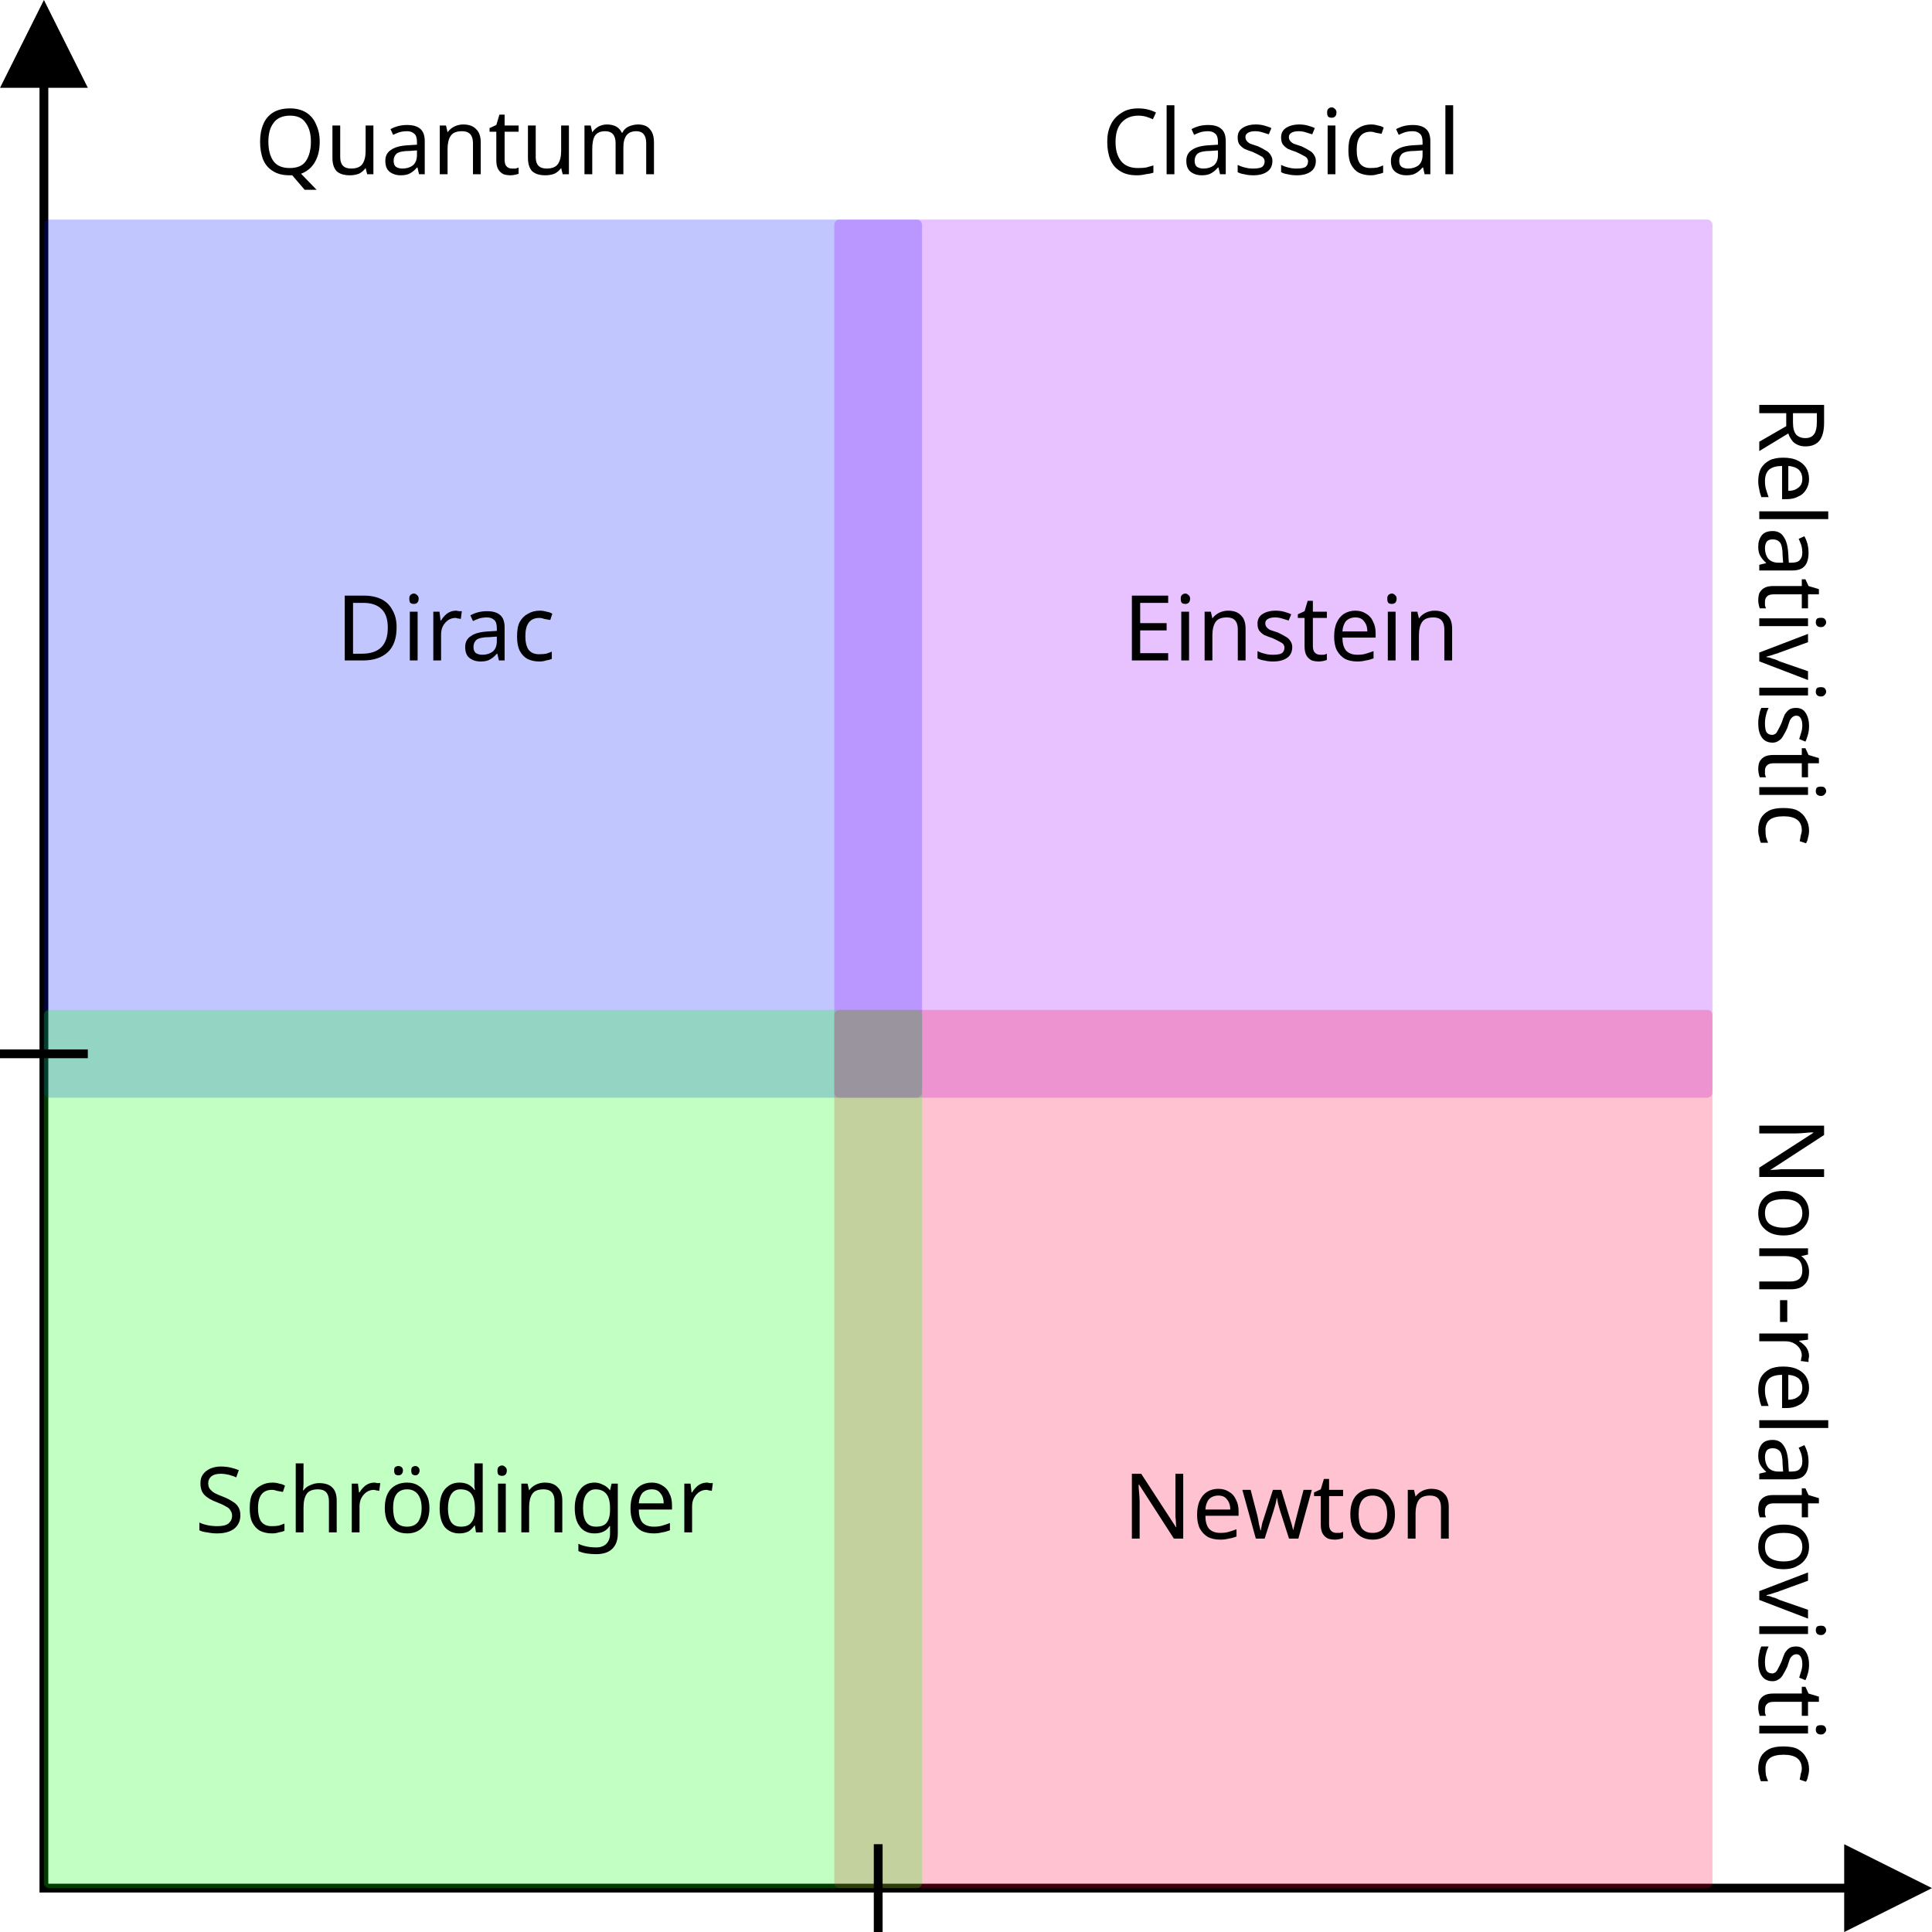
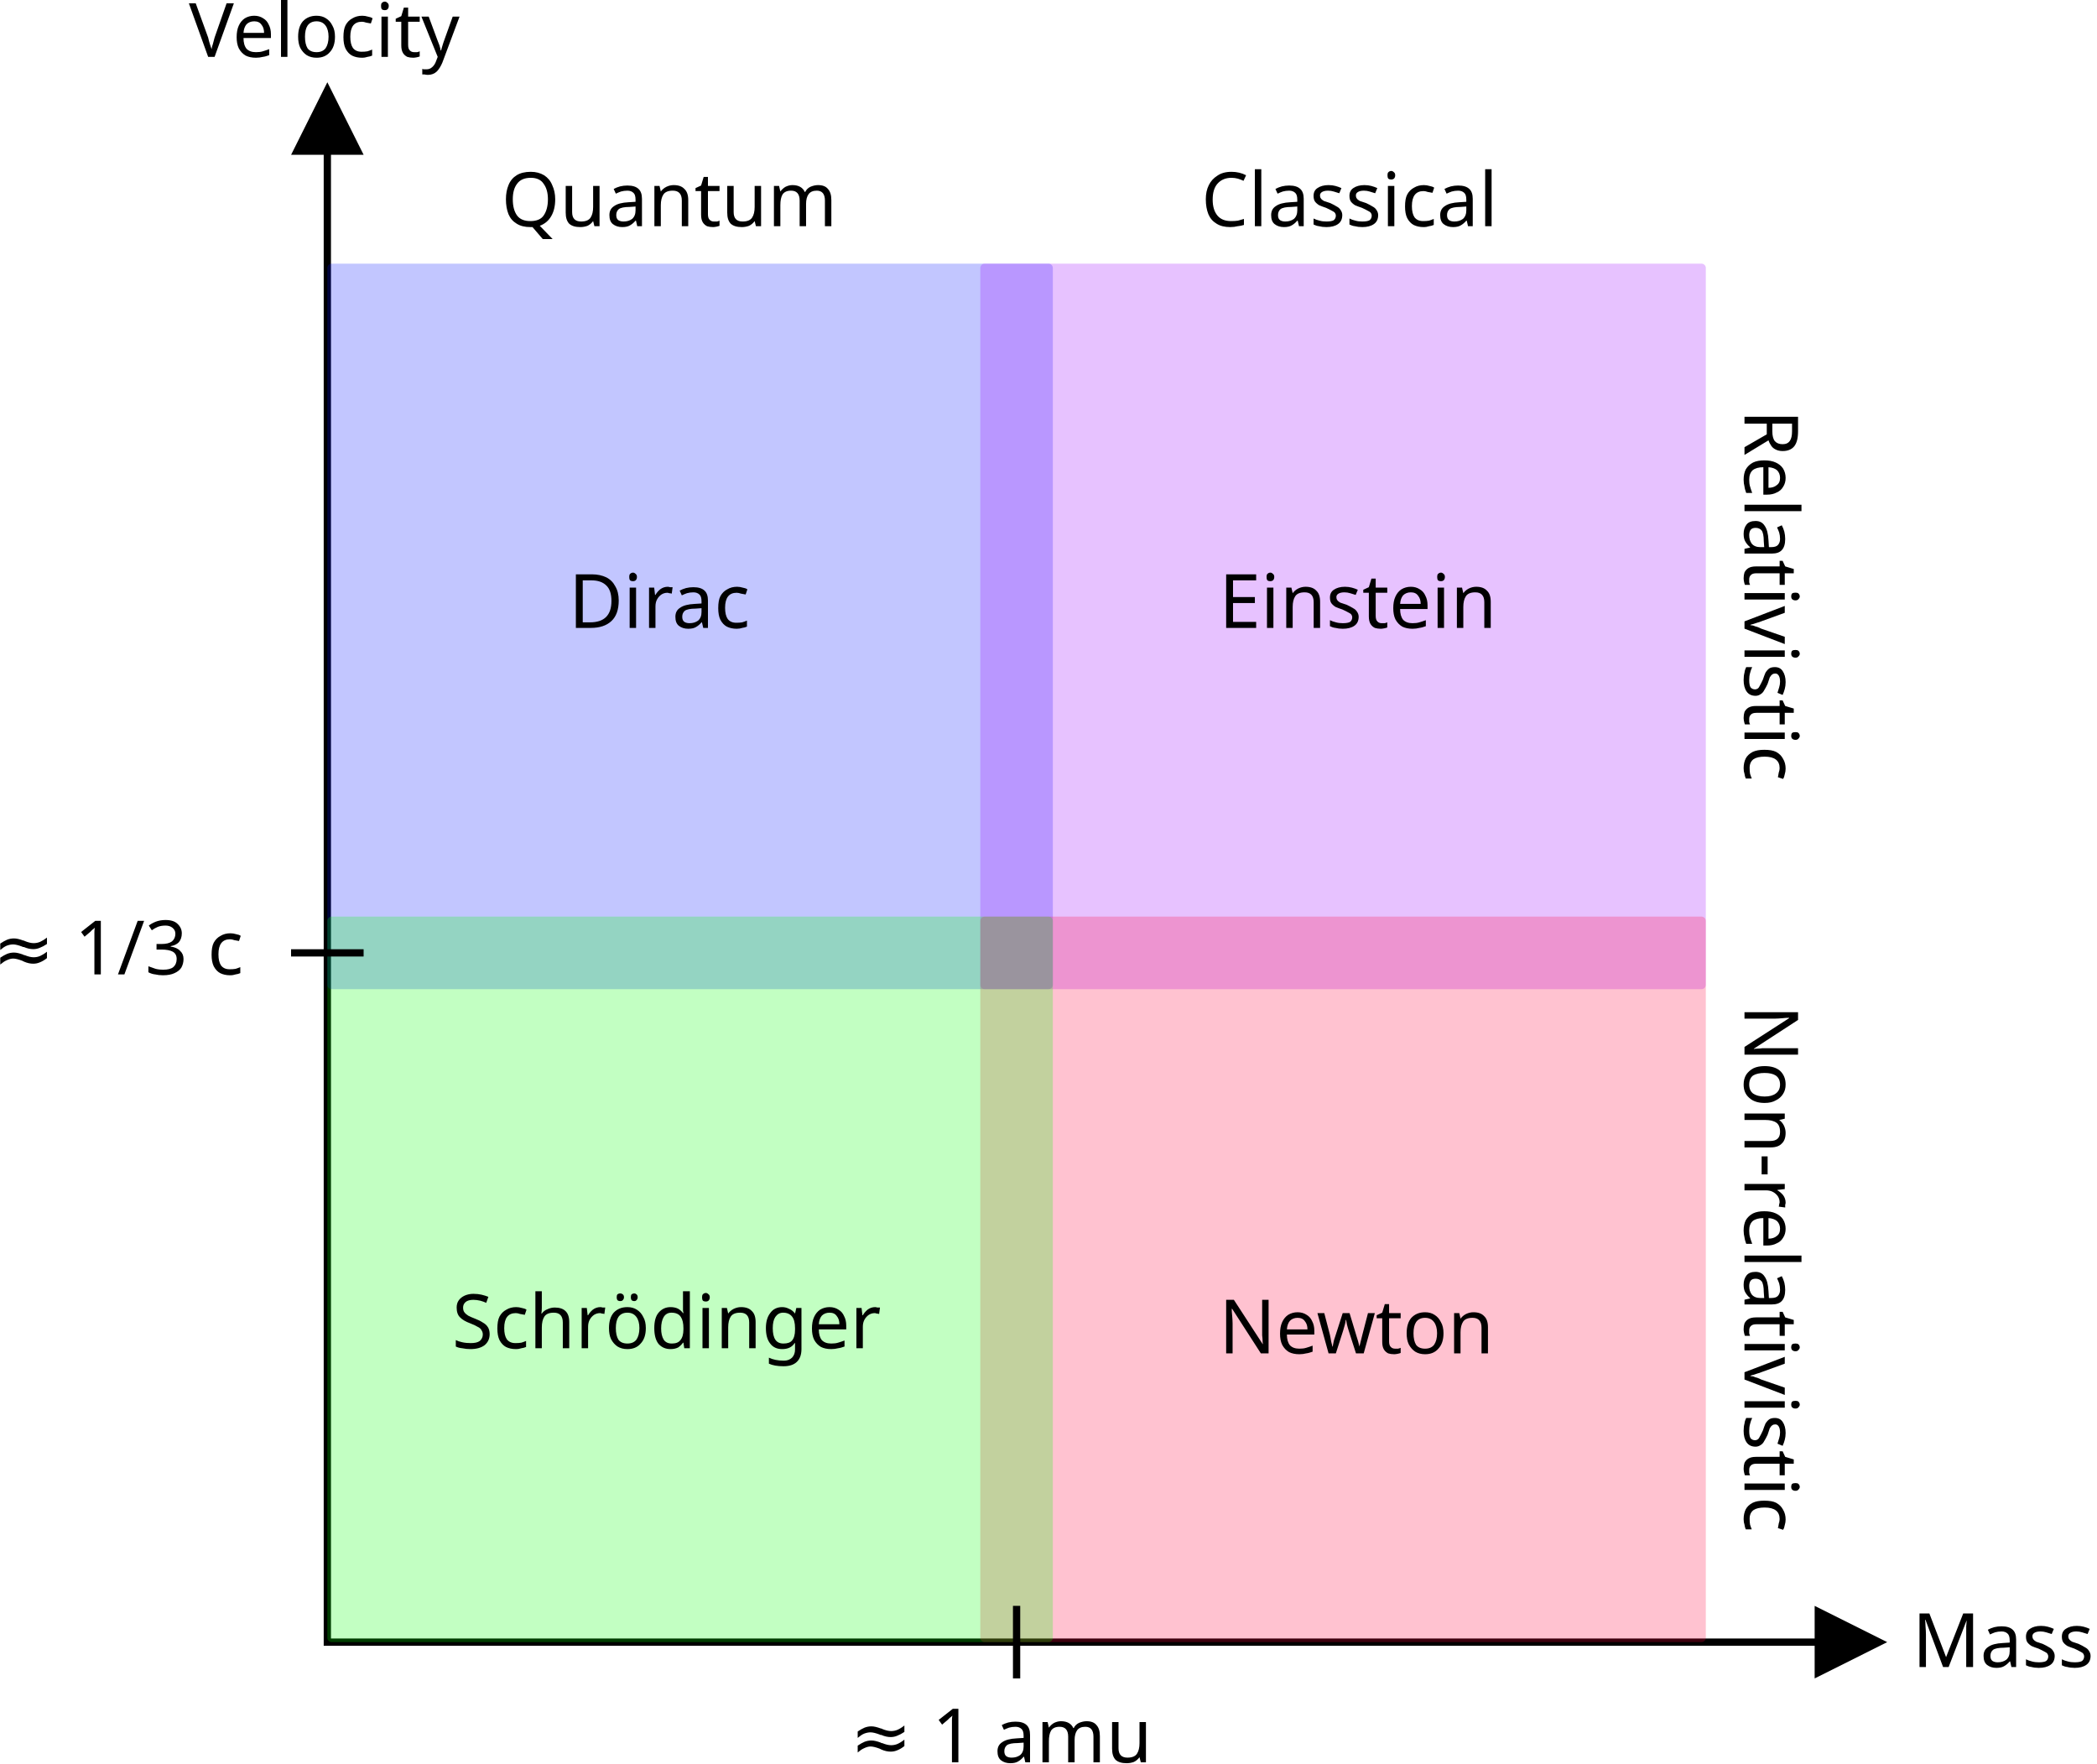
- <svg xmlns="http://www.w3.org/2000/svg" width="58.208mm" height="58.208mm" viewBox="0 0 58.208 58.208" version="1.1" id="svg8">
+ <svg xmlns="http://www.w3.org/2000/svg" width="76.474mm" height="64.307mm" viewBox="0 0 76.474 64.307" version="1.1" id="svg8">
  <defs id="defs2" />
-   <g id="layer1" transform="translate(-11.90625,-7.281249)">
+   <g id="layer1" transform="translate(-1.291606,-4.281275)">
    <path style="fill:none;stroke:#000000;stroke-width:0.265;stroke-linecap:butt;stroke-linejoin:miter;stroke-miterlimit:4;stroke-dasharray:none;stroke-opacity:1" d="M 13.229,8.604 V 64.167 h 55.562" id="path817" />
    <rect style="fill:#0012ff;fill-opacity:0.241;fill-rule:evenodd;stroke:none;stroke-width:0.241;stroke-linejoin:round;stroke-miterlimit:4;stroke-dasharray:none;stroke-dashoffset:0;stroke-opacity:1;paint-order:fill markers stroke" id="rect821" width="26.458" height="26.458" x="13.229" y="13.896" ry="0.159" />
    <rect ry="0.159" y="13.896" x="37.042" height="26.458" width="26.458" id="rect823" style="fill:#9d00ff;fill-opacity:0.241;fill-rule:evenodd;stroke:none;stroke-width:0.241;stroke-linejoin:round;stroke-miterlimit:4;stroke-dasharray:none;stroke-dashoffset:0;stroke-opacity:1;paint-order:fill markers stroke" />
    <rect style="fill:#ff003a;fill-opacity:0.241;fill-rule:evenodd;stroke:none;stroke-width:0.241;stroke-linejoin:round;stroke-miterlimit:4;stroke-dasharray:none;stroke-dashoffset:0;stroke-opacity:1;paint-order:fill markers stroke" id="rect825" width="26.458" height="26.458" x="37.042" y="37.708" ry="0.159" />
    <rect ry="0.159" y="37.708" x="13.229" height="26.458" width="26.458" id="rect827" style="fill:#00ff00;fill-opacity:0.241;fill-rule:evenodd;stroke:none;stroke-width:0.241;stroke-linejoin:round;stroke-miterlimit:4;stroke-dasharray:none;stroke-dashoffset:0;stroke-opacity:1;paint-order:fill markers stroke" />
    <path style="fill:#000000;fill-opacity:1;fill-rule:evenodd;stroke:none;stroke-width:0.088;stroke-linejoin:round;stroke-miterlimit:4;stroke-dasharray:none;stroke-dashoffset:0;stroke-opacity:1;paint-order:fill markers stroke" id="path829" d="m 13.025,7.281 1.528,2.646 -3.055,-10e-8 z" transform="matrix(0.8660255,0,0,1,1.949608,0)" />
    <path transform="matrix(0,0.8660255,-1,0,77.39583,52.88711)" d="m 13.025,7.281 1.528,2.646 -3.055,-10e-8 z" id="path831" style="fill:#000000;fill-opacity:1;fill-rule:evenodd;stroke:none;stroke-width:0.088;stroke-linejoin:round;stroke-miterlimit:4;stroke-dasharray:none;stroke-dashoffset:0;stroke-opacity:1;paint-order:fill markers stroke" />
    <path style="fill:none;stroke:#000000;stroke-width:0.265px;stroke-linecap:butt;stroke-linejoin:miter;stroke-opacity:1" d="m 38.365,62.844 v 2.646" id="path833" />
    <path style="fill:none;stroke:#000000;stroke-width:0.265px;stroke-linecap:butt;stroke-linejoin:miter;stroke-opacity:1" d="m 11.906,39.031 h 2.646" id="path835" />
    <text xml:space="preserve" style="font-style:normal;font-variant:normal;font-weight:normal;font-stretch:normal;font-size:2.73px;line-height:1.25;font-family:sans-serif;-inkscape-font-specification:sans-serif;letter-spacing:0px;word-spacing:0px;fill:#000000;fill-opacity:1;stroke:none;stroke-width:0.128" x="19.569" y="12.533" id="text839">
      <tspan id="tspan837" x="19.569" y="12.533" style="stroke-width:0.128">Quantum</tspan>
    </text>
    <text id="text843" y="12.533" x="45.093" style="font-style:normal;font-variant:normal;font-weight:normal;font-stretch:normal;font-size:2.73px;line-height:1.25;font-family:sans-serif;-inkscape-font-specification:sans-serif;letter-spacing:0px;word-spacing:0px;fill:#000000;fill-opacity:1;stroke:none;stroke-width:0.128" xml:space="preserve">
      <tspan style="stroke-width:0.128" y="12.533" x="45.093" id="tspan841">Classical</tspan>
    </text>
    <text xml:space="preserve" style="font-style:normal;font-variant:normal;font-weight:normal;font-stretch:normal;font-size:2.73px;line-height:1.25;font-family:sans-serif;-inkscape-font-specification:sans-serif;letter-spacing:0px;word-spacing:0px;fill:#000000;fill-opacity:1;stroke:none;stroke-width:0.128" x="19.214" y="-64.908" id="text847" transform="rotate(90)">
      <tspan id="tspan845" x="19.214" y="-64.908" style="stroke-width:0.128">Relativistic</tspan>
    </text>
    <text transform="rotate(90)" id="text851" y="-64.908" x="40.93" style="font-style:normal;font-variant:normal;font-weight:normal;font-stretch:normal;font-size:2.73px;line-height:1.25;font-family:sans-serif;-inkscape-font-specification:sans-serif;letter-spacing:0px;word-spacing:0px;fill:#000000;fill-opacity:1;stroke:none;stroke-width:0.128" xml:space="preserve">
-       <tspan style="stroke-width:0.128" y="-64.908" x="40.93" id="tspan849">Non-relatovistic</tspan>
+       <tspan style="stroke-width:0.128" y="-64.908" x="40.93" id="tspan849">Non-relativistic</tspan>
    </text>
    <text id="text869" y="27.18" x="22.026" style="font-style:normal;font-variant:normal;font-weight:normal;font-stretch:normal;font-size:2.73px;line-height:1.25;font-family:sans-serif;-inkscape-font-specification:sans-serif;letter-spacing:0px;word-spacing:0px;fill:#000000;fill-opacity:1;stroke:none;stroke-width:0.128" xml:space="preserve">
      <tspan style="stroke-width:0.128" y="27.18" x="22.026" id="tspan867">Dirac</tspan>
    </text>
    <text xml:space="preserve" style="font-style:normal;font-variant:normal;font-weight:normal;font-stretch:normal;font-size:2.73px;line-height:1.25;font-family:sans-serif;-inkscape-font-specification:sans-serif;letter-spacing:0px;word-spacing:0px;fill:#000000;fill-opacity:1;stroke:none;stroke-width:0.128" x="45.744" y="27.18" id="text873">
      <tspan id="tspan871" x="45.744" y="27.18" style="stroke-width:0.128">Einstein</tspan>
    </text>
    <text id="text877" y="53.638" x="45.744" style="font-style:normal;font-variant:normal;font-weight:normal;font-stretch:normal;font-size:2.73px;line-height:1.25;font-family:sans-serif;-inkscape-font-specification:sans-serif;letter-spacing:0px;word-spacing:0px;fill:#000000;fill-opacity:1;stroke:none;stroke-width:0.128" xml:space="preserve">
      <tspan style="stroke-width:0.128" y="53.638" x="45.744" id="tspan875">Newton</tspan>
    </text>
    <text xml:space="preserve" style="font-style:normal;font-variant:normal;font-weight:normal;font-stretch:normal;font-size:2.73px;line-height:1.25;font-family:sans-serif;-inkscape-font-specification:sans-serif;letter-spacing:0px;word-spacing:0px;fill:#000000;fill-opacity:1;stroke:none;stroke-width:0.128" x="17.774" y="53.449" id="text881">
      <tspan id="tspan879" x="17.774" y="53.449" style="stroke-width:0.128">Schrödinger</tspan>
    </text>
+     <text id="text1485" y="65.075" x="71.027" style="font-style:normal;font-variant:normal;font-weight:normal;font-stretch:normal;font-size:2.73px;line-height:1.25;font-family:sans-serif;-inkscape-font-specification:sans-serif;letter-spacing:0px;word-spacing:0px;fill:#000000;fill-opacity:1;stroke:none;stroke-width:0.128" xml:space="preserve">
+       <tspan style="stroke-width:0.128" y="65.075" x="71.027" id="tspan1483">Mass</tspan>
+     </text>
+     <text xml:space="preserve" style="font-style:normal;font-variant:normal;font-weight:normal;font-stretch:normal;font-size:2.73px;line-height:1.25;font-family:sans-serif;-inkscape-font-specification:sans-serif;letter-spacing:0px;word-spacing:0px;fill:#000000;fill-opacity:1;stroke:none;stroke-width:0.128" x="8.18" y="6.355" id="text1499">
+       <tspan id="tspan1497" x="8.18" y="6.355" style="stroke-width:0.128">Velocity</tspan>
+     </text>
+     <text xml:space="preserve" style="font-style:normal;font-variant:normal;font-weight:normal;font-stretch:normal;font-size:2.73px;line-height:1.25;font-family:sans-serif;-inkscape-font-specification:sans-serif;letter-spacing:0px;word-spacing:0px;fill:#000000;fill-opacity:1;stroke:none;stroke-width:0.128" x="32.273" y="68.55" id="text1511">
+       <tspan id="tspan1509" x="32.273" y="68.55" style="stroke-width:0.128">≈ 1 amu</tspan>
+     </text>
+     <text id="text1515" y="39.818" x="1.002" style="font-style:normal;font-variant:normal;font-weight:normal;font-stretch:normal;font-size:2.73px;line-height:1.25;font-family:sans-serif;-inkscape-font-specification:sans-serif;letter-spacing:0px;word-spacing:0px;fill:#000000;fill-opacity:1;stroke:none;stroke-width:0.128" xml:space="preserve">
+       <tspan style="stroke-width:0.128" y="39.818" x="1.002" id="tspan1513">≈ 1/3 c</tspan>
+     </text>
  </g>
</svg>
